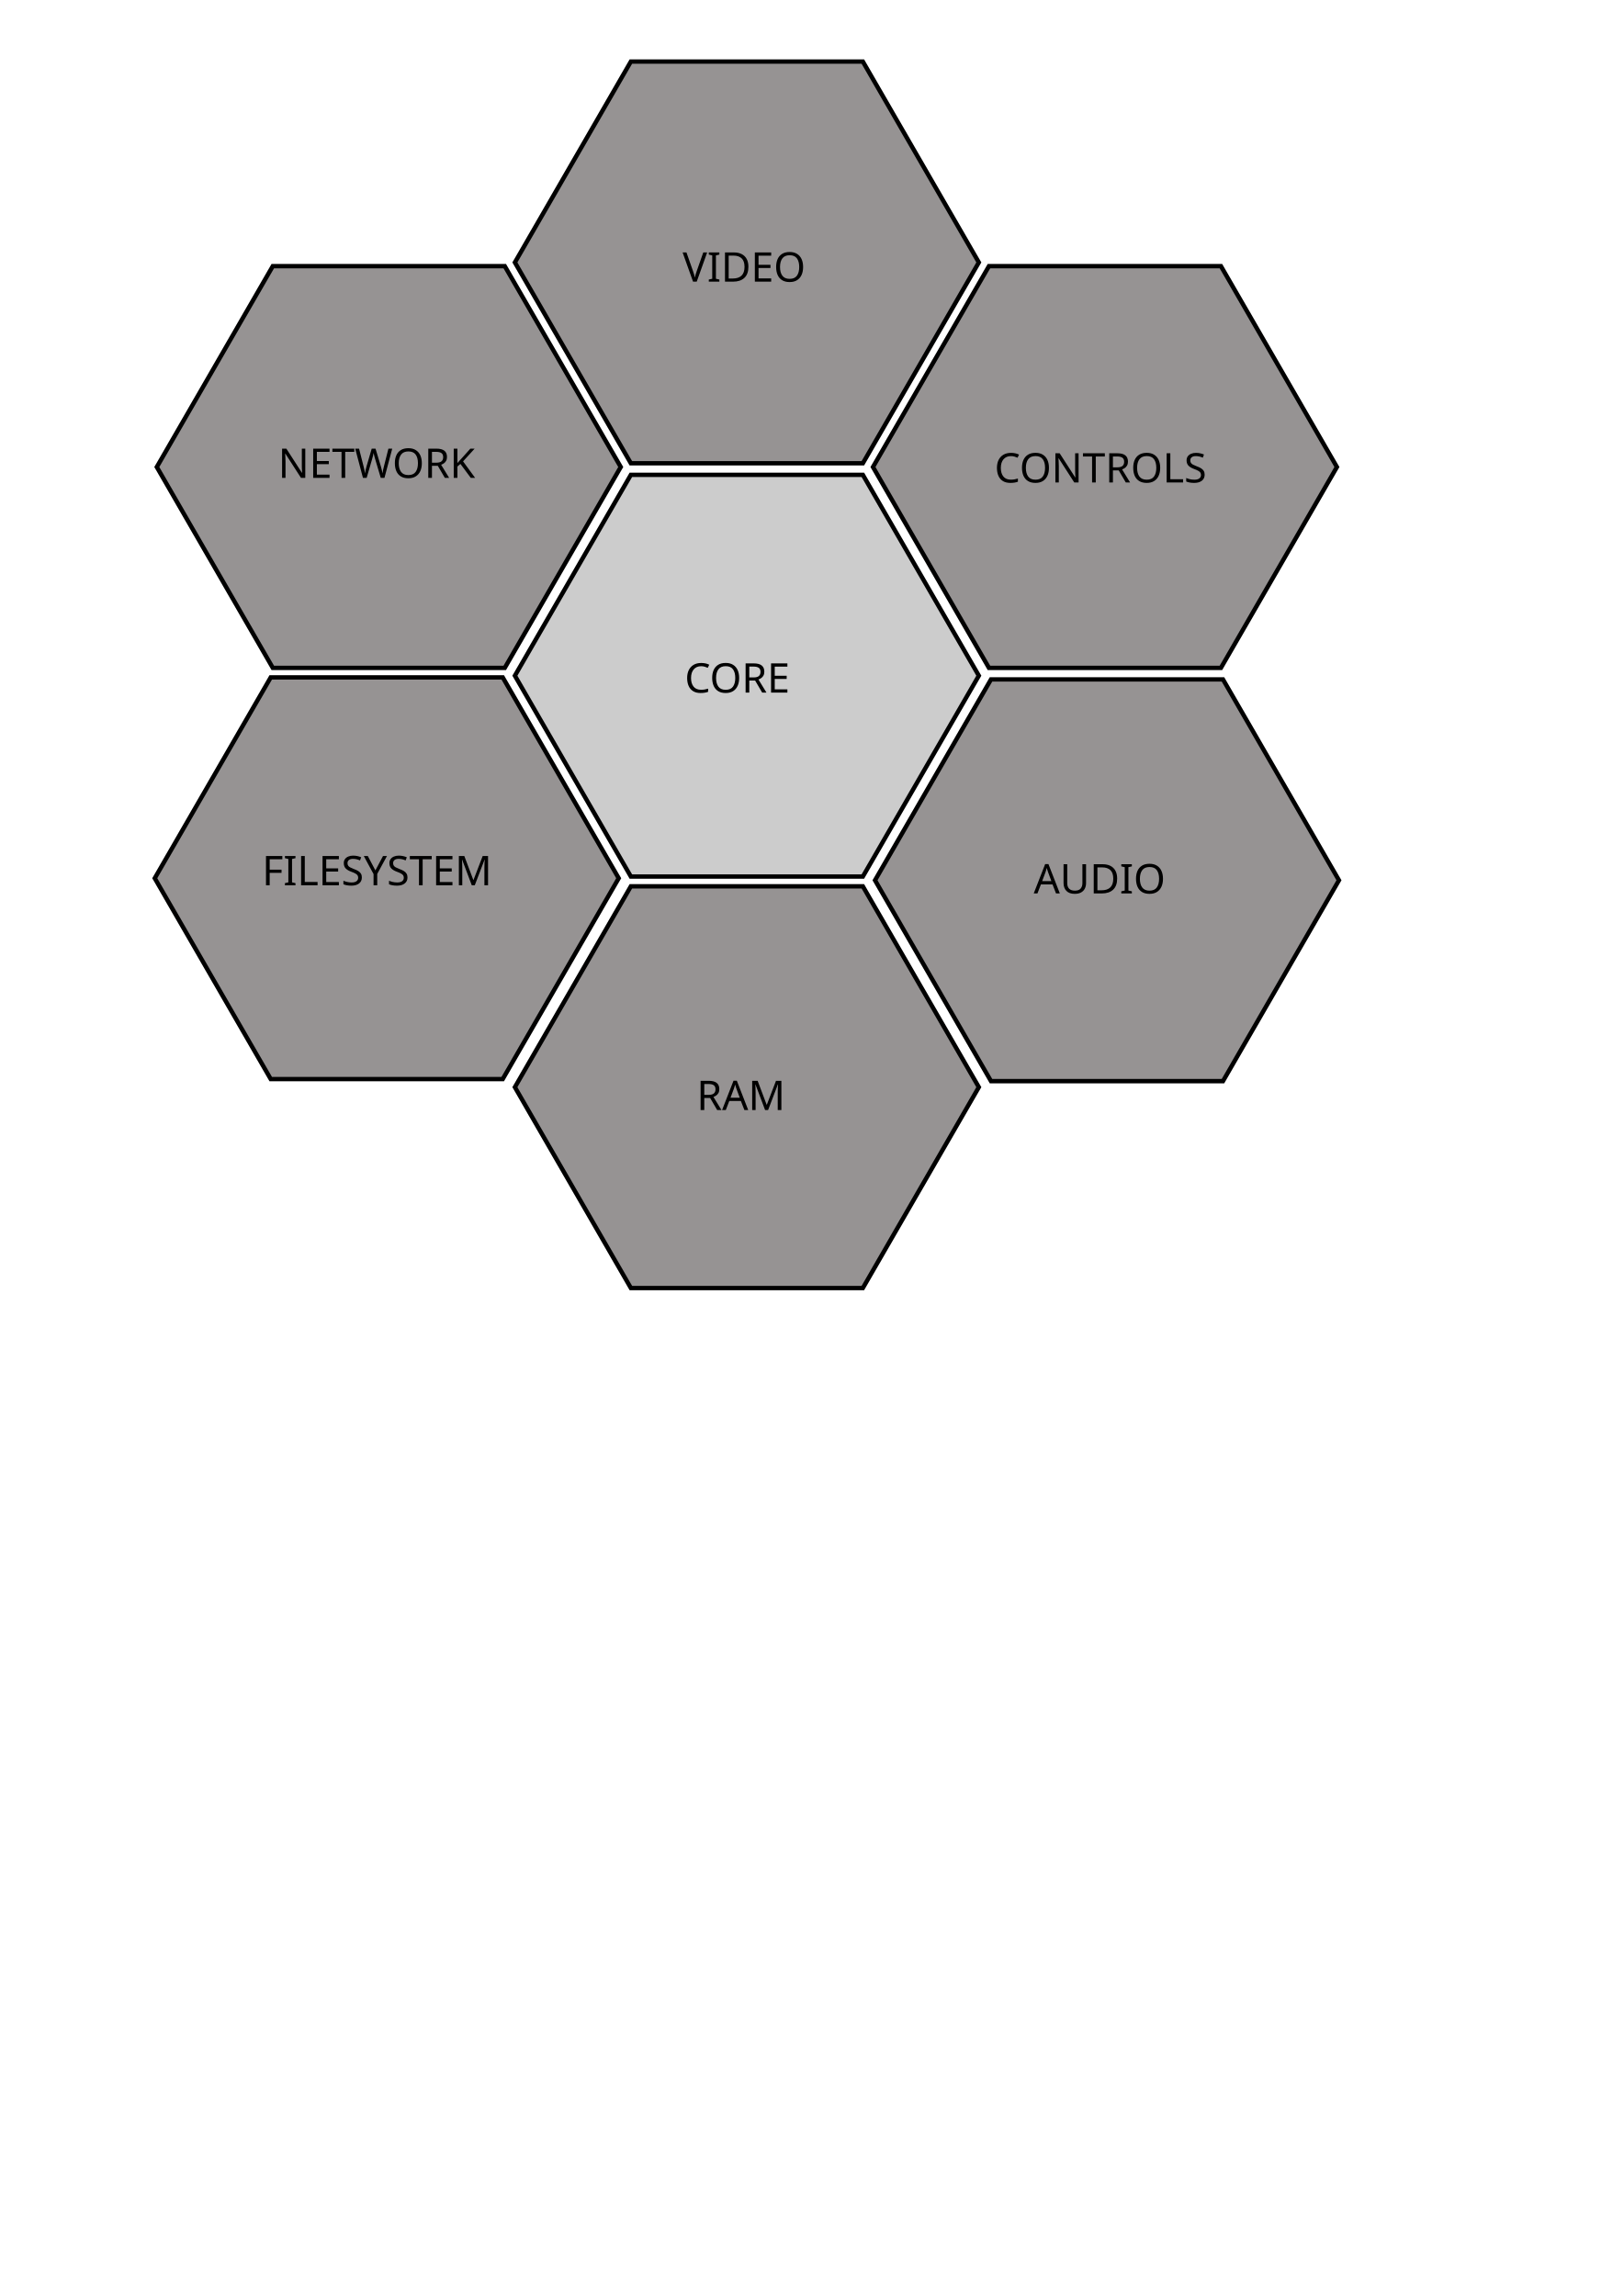
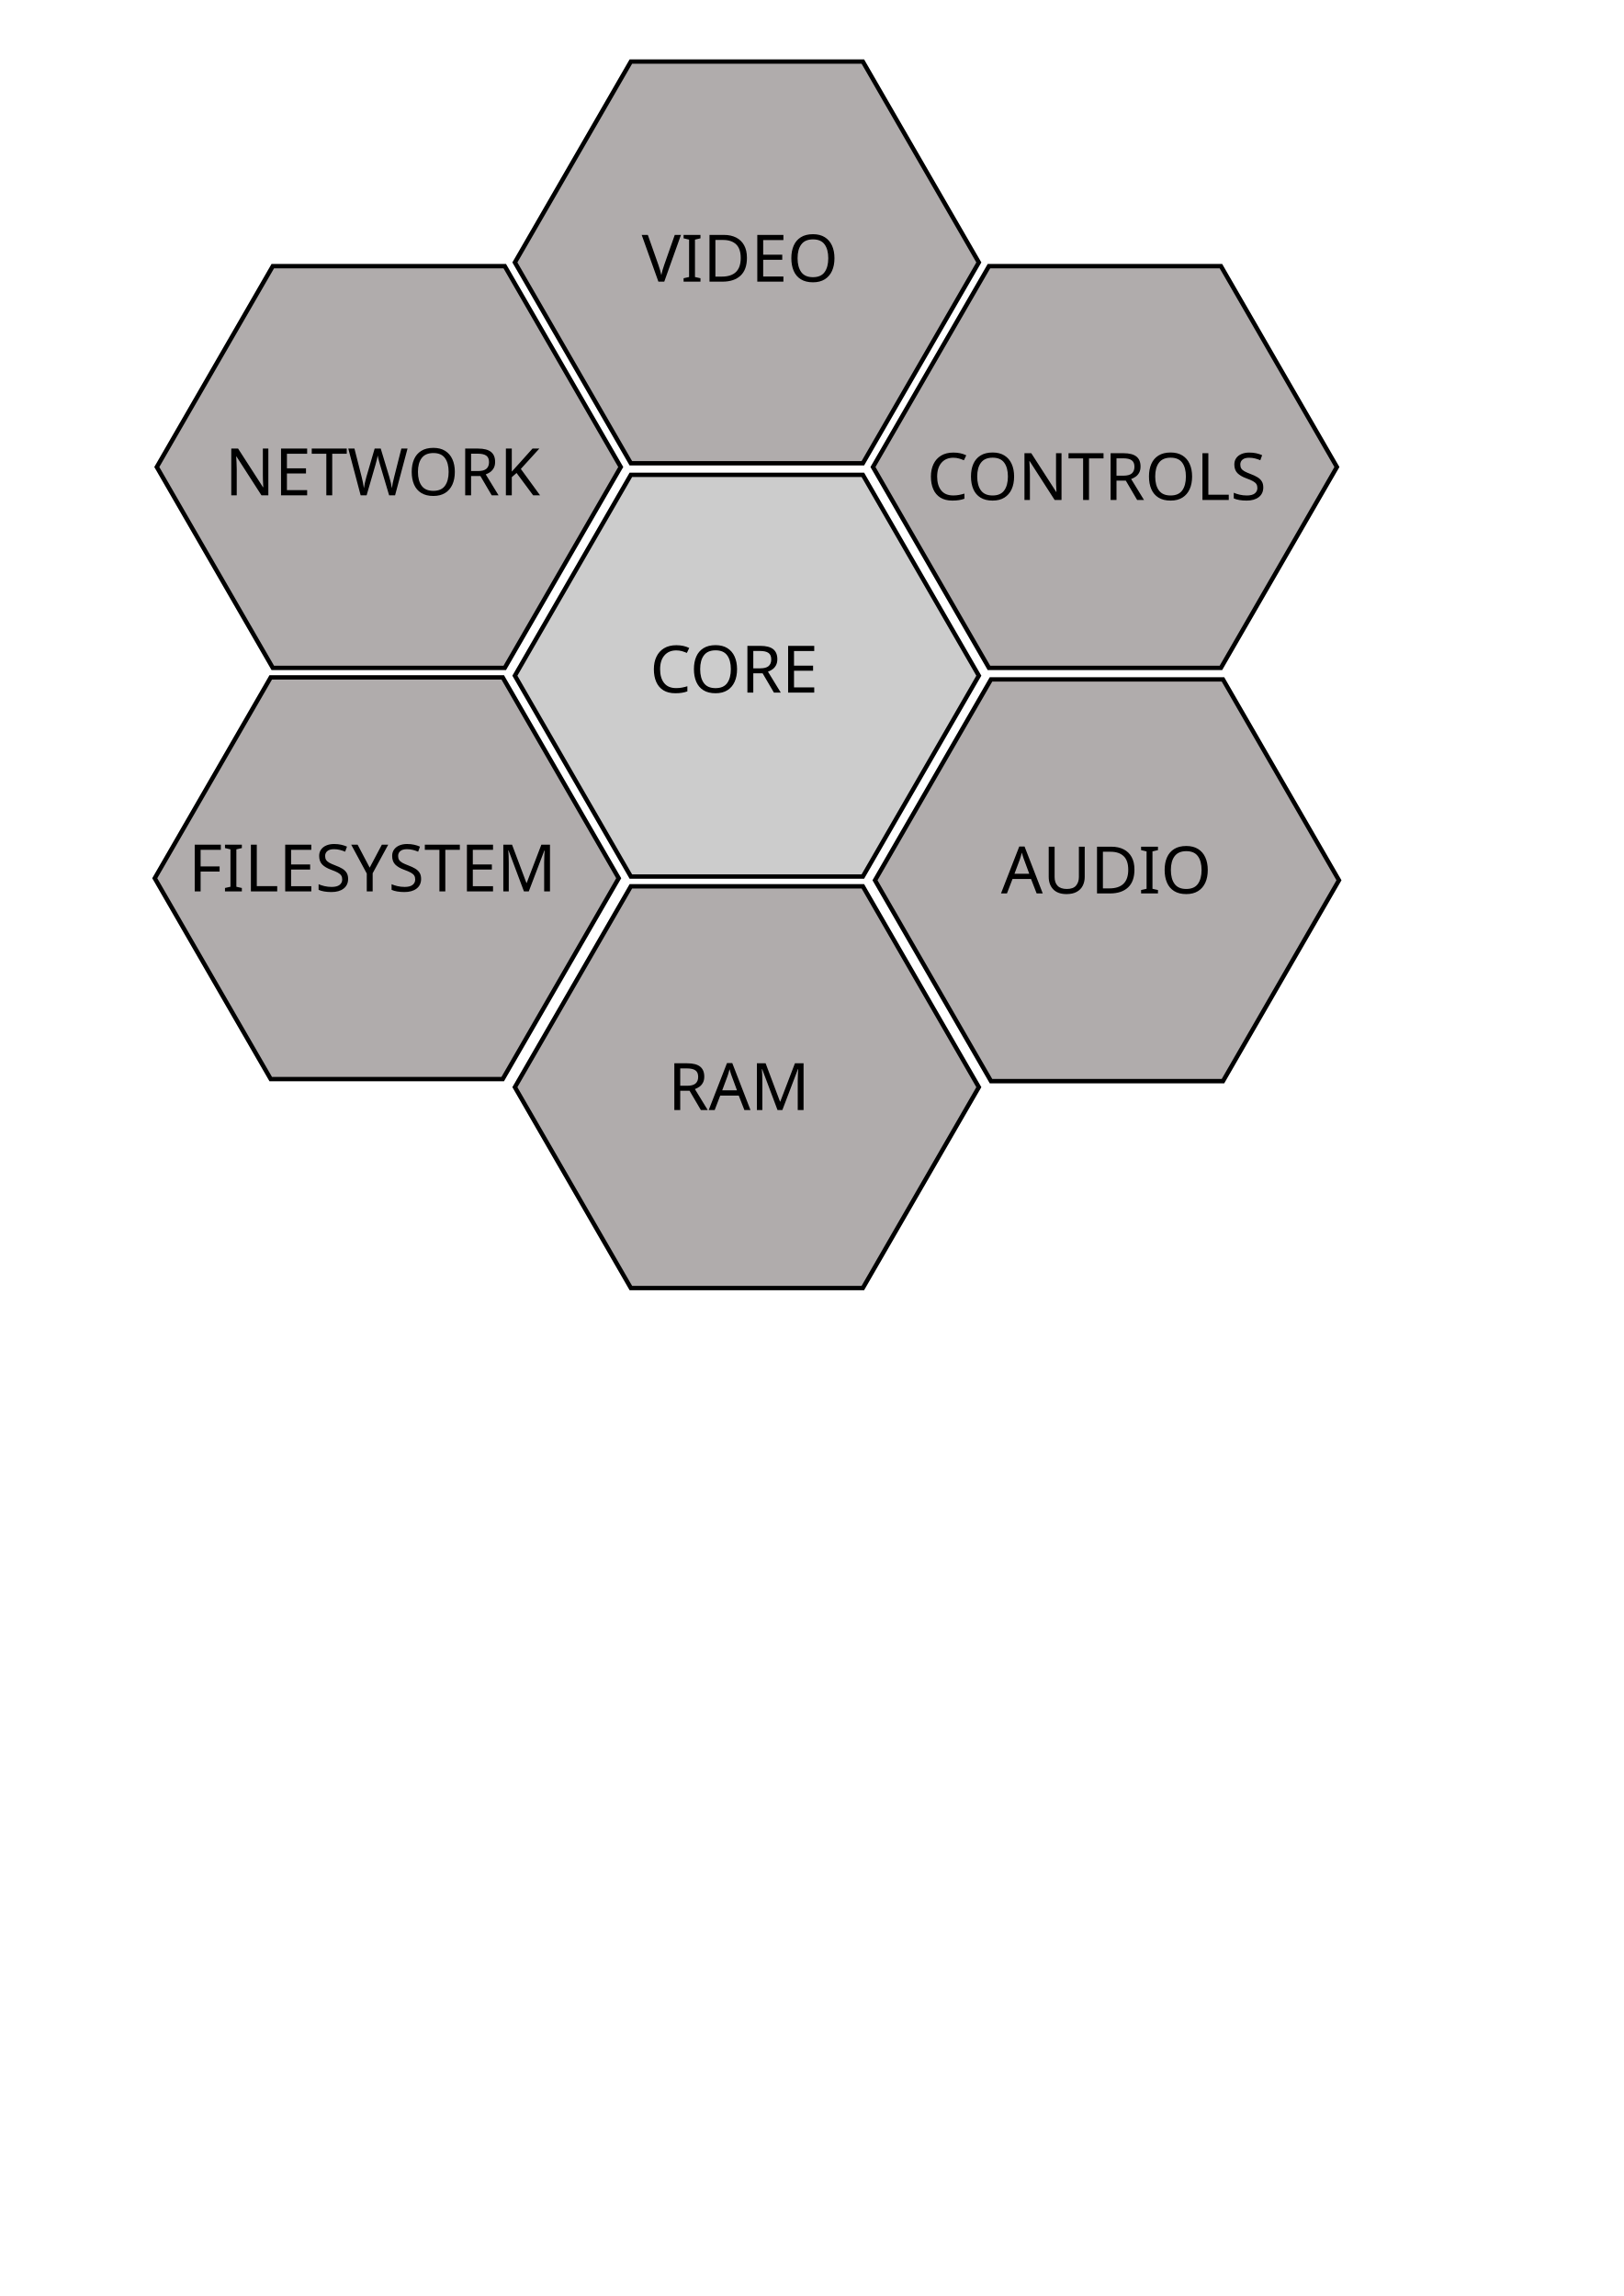
<svg xmlns="http://www.w3.org/2000/svg" width="210mm" height="297mm" viewBox="0 0 744.094 1052.362" id="svg2" version="1.1">
  <defs id="defs4" />
  <g id="layer1">
    <path style="fill:#cccccc;fill-opacity:1;stroke:#000000;stroke-width:2;stroke-linecap:butt;stroke-miterlimit:4;stroke-dasharray:none;stroke-dashoffset:0;stroke-opacity:1" id="path4138" d="m 395.417,401.765 -106.309,0 -53.154,-92.066 53.154,-92.066 106.309,0 53.154,92.066 z" />
-     <path style="fill:#969393;fill-opacity:1;stroke:#000000;stroke-width:2;stroke-linecap:butt;stroke-miterlimit:4;stroke-dasharray:none;stroke-dashoffset:0;stroke-opacity:1" id="path4138-6" d="m 559.516,306.119 -106.309,-10e-6 -53.154,-92.066 53.154,-92.066 106.309,1e-5 53.154,92.066 z" />
-     <path style="fill:#969393;fill-opacity:1;stroke:#000000;stroke-width:2;stroke-linecap:butt;stroke-miterlimit:4;stroke-dasharray:none;stroke-dashoffset:0;stroke-opacity:1" id="path4138-8" d="m 560.454,495.535 -106.309,0 -53.154,-92.066 53.154,-92.066 106.309,0 53.154,92.066 z" />
-     <path style="fill:#969393;fill-opacity:1;stroke:#000000;stroke-width:2;stroke-linecap:butt;stroke-miterlimit:4;stroke-dasharray:none;stroke-dashoffset:0;stroke-opacity:1" id="path4138-4" d="m 395.417,590.368 -106.309,0 -53.154,-92.066 53.154,-92.066 106.309,1e-5 53.154,92.066 z" />
-     <path style="fill:#969393;fill-opacity:1;stroke:#000000;stroke-width:2;stroke-linecap:butt;stroke-miterlimit:4;stroke-dasharray:none;stroke-dashoffset:0;stroke-opacity:1" id="path4138-9" d="m 230.381,494.598 -106.309,0 -53.154,-92.066 53.154,-92.066 106.309,1e-5 53.154,92.066 z" />
-     <path style="fill:#969393;fill-opacity:1;stroke:#000000;stroke-width:2;stroke-linecap:butt;stroke-miterlimit:4;stroke-dasharray:none;stroke-dashoffset:0;stroke-opacity:1" id="path4138-0" d="m 231.319,306.119 -106.309,-10e-6 -53.154,-92.066 53.154,-92.066 106.309,10e-6 53.154,92.066 z" />
-     <path style="fill:#969393;fill-opacity:1;stroke:#000000;stroke-width:2;stroke-linecap:butt;stroke-miterlimit:4;stroke-dasharray:none;stroke-dashoffset:0;stroke-opacity:1" id="path4138-06" d="m 395.417,212.348 -106.309,0 -53.154,-92.066 53.154,-92.066 106.309,6e-6 53.154,92.066 z" />
-     <text xml:space="preserve" style="font-style:normal;font-weight:normal;line-height:0%;font-family:sans-serif;letter-spacing:0px;word-spacing:0px;fill:#000000;fill-opacity:1;stroke:none;stroke-width:1px;stroke-linecap:butt;stroke-linejoin:miter;stroke-opacity:1" x="313.758" y="317.45" id="text4185">
-       <tspan id="tspan4187" x="313.758" y="317.45" style="font-size:18.75px;line-height:1.25;font-family:sans-serif">CORE</tspan>
+     <path style="fill:#b0acac;fill-opacity:1;stroke:#000000;stroke-width:2;stroke-linecap:butt;stroke-miterlimit:4;stroke-dasharray:none;stroke-dashoffset:0;stroke-opacity:1" id="path4138-6" d="m 559.516,306.119 -106.309,-10e-6 -53.154,-92.066 53.154,-92.066 106.309,1e-5 53.154,92.066 z" />
+     <path style="fill:#b0acac;fill-opacity:1;stroke:#000000;stroke-width:2;stroke-linecap:butt;stroke-miterlimit:4;stroke-dasharray:none;stroke-dashoffset:0;stroke-opacity:1" id="path4138-8" d="m 560.454,495.535 -106.309,0 -53.154,-92.066 53.154,-92.066 106.309,0 53.154,92.066 z" />
+     <path style="fill:#b0acac;fill-opacity:1;stroke:#000000;stroke-width:2;stroke-linecap:butt;stroke-miterlimit:4;stroke-dasharray:none;stroke-dashoffset:0;stroke-opacity:1" id="path4138-4" d="m 395.417,590.368 -106.309,0 -53.154,-92.066 53.154,-92.066 106.309,1e-5 53.154,92.066 z" />
+     <path style="fill:#b0acac;fill-opacity:1;stroke:#000000;stroke-width:2;stroke-linecap:butt;stroke-miterlimit:4;stroke-dasharray:none;stroke-dashoffset:0;stroke-opacity:1" id="path4138-9" d="m 230.381,494.598 -106.309,0 -53.154,-92.066 53.154,-92.066 106.309,1e-5 53.154,92.066 z" />
+     <path style="fill:#b0acac;fill-opacity:1;stroke:#000000;stroke-width:2;stroke-linecap:butt;stroke-miterlimit:4;stroke-dasharray:none;stroke-dashoffset:0;stroke-opacity:1" id="path4138-0" d="m 231.319,306.119 -106.309,-10e-6 -53.154,-92.066 53.154,-92.066 106.309,10e-6 53.154,92.066 z" />
+     <path style="fill:#b0acac;fill-opacity:1;stroke:#000000;stroke-width:2;stroke-linecap:butt;stroke-miterlimit:4;stroke-dasharray:none;stroke-dashoffset:0;stroke-opacity:1" id="path4138-06" d="m 395.417,212.348 -106.309,0 -53.154,-92.066 53.154,-92.066 106.309,6e-6 53.154,92.066 z" />
+     <text xml:space="preserve" style="font-style:normal;font-weight:normal;font-size:30px;line-height:0%;font-family:sans-serif;letter-spacing:0px;word-spacing:0px;fill:#000000;fill-opacity:1;stroke:none;stroke-width:1px;stroke-linecap:butt;stroke-linejoin:miter;stroke-opacity:1" x="297.817" y="317.45" id="text4185">
+       <tspan id="tspan4187" x="297.817" y="317.45" style="font-size:30px;line-height:1.25;font-family:sans-serif">CORE</tspan>
    </text>
-     <text xml:space="preserve" style="font-style:normal;font-weight:normal;line-height:0%;font-family:sans-serif;letter-spacing:0px;word-spacing:0px;fill:#000000;fill-opacity:1;stroke:none;stroke-width:1px;stroke-linecap:butt;stroke-linejoin:miter;stroke-opacity:1" x="312.82" y="129.095" id="text4189">
-       <tspan id="tspan4191" x="312.82" y="129.095" style="font-size:18.75px;line-height:1.25;font-family:sans-serif">VIDEO</tspan>
+     <text xml:space="preserve" style="font-style:normal;font-weight:normal;font-size:30px;line-height:0%;font-family:sans-serif;letter-spacing:0px;word-spacing:0px;fill:#000000;fill-opacity:1;stroke:none;stroke-width:1px;stroke-linecap:butt;stroke-linejoin:miter;stroke-opacity:1" x="294.066" y="129.095" id="text4189">
+       <tspan id="tspan4191" x="294.066" y="129.095" style="font-size:30px;line-height:1.25;font-family:sans-serif">VIDEO</tspan>
    </text>
-     <text xml:space="preserve" style="font-style:normal;font-weight:normal;line-height:0%;font-family:sans-serif;letter-spacing:0px;word-spacing:0px;fill:#000000;fill-opacity:1;stroke:none;stroke-width:1px;stroke-linecap:butt;stroke-linejoin:miter;stroke-opacity:1" x="455.725" y="221.149" id="text4189-1">
-       <tspan id="tspan4191-0" x="455.725" y="221.149" style="font-size:18.75px;line-height:1.25;font-family:sans-serif">CONTROLS</tspan>
+     <text xml:space="preserve" style="font-style:normal;font-weight:normal;font-size:30px;line-height:0%;font-family:sans-serif;letter-spacing:0px;word-spacing:0px;fill:#000000;fill-opacity:1;stroke:none;stroke-width:1px;stroke-linecap:butt;stroke-linejoin:miter;stroke-opacity:1" x="424.78" y="229.149" id="text4189-1">
+       <tspan id="tspan4191-0" x="424.78" y="229.149" style="font-size:30px;line-height:1.25;font-family:sans-serif">CONTROLS</tspan>
    </text>
-     <text xml:space="preserve" style="font-style:normal;font-weight:normal;line-height:0%;font-family:sans-serif;letter-spacing:0px;word-spacing:0px;fill:#000000;fill-opacity:1;stroke:none;stroke-width:1px;stroke-linecap:butt;stroke-linejoin:miter;stroke-opacity:1" x="473.725" y="409.503" id="text4189-8">
-       <tspan id="tspan4191-9" x="473.725" y="409.503" style="font-size:18.75px;line-height:1.25;font-family:sans-serif">AUDIO</tspan>
+     <text xml:space="preserve" style="font-style:normal;font-weight:normal;font-size:30px;line-height:0%;font-family:sans-serif;letter-spacing:0px;word-spacing:0px;fill:#000000;fill-opacity:1;stroke:none;stroke-width:1px;stroke-linecap:butt;stroke-linejoin:miter;stroke-opacity:1" x="458.721" y="409.503" id="text4189-8">
+       <tspan id="tspan4191-9" x="458.721" y="409.503" style="font-size:30px;line-height:1.25;font-family:sans-serif">AUDIO</tspan>
    </text>
-     <text xml:space="preserve" style="font-style:normal;font-weight:normal;line-height:0%;font-family:sans-serif;letter-spacing:0px;word-spacing:0px;fill:#000000;fill-opacity:1;stroke:none;stroke-width:1px;stroke-linecap:butt;stroke-linejoin:miter;stroke-opacity:1" x="319.25" y="508.776" id="text4189-15">
-       <tspan id="tspan4191-4" x="319.25" y="508.776" style="font-size:18.75px;line-height:1.25;font-family:sans-serif">RAM</tspan>
+     <text xml:space="preserve" style="font-style:normal;font-weight:normal;font-size:30px;line-height:0%;font-family:sans-serif;letter-spacing:0px;word-spacing:0px;fill:#000000;fill-opacity:1;stroke:none;stroke-width:1px;stroke-linecap:butt;stroke-linejoin:miter;stroke-opacity:1" x="306.122" y="508.776" id="text4189-15">
+       <tspan id="tspan4191-4" x="306.122" y="508.776" style="font-size:30px;line-height:1.25;font-family:sans-serif">RAM</tspan>
    </text>
-     <text xml:space="preserve" style="font-style:normal;font-weight:normal;line-height:0%;font-family:sans-serif;letter-spacing:0px;word-spacing:0px;fill:#000000;fill-opacity:1;stroke:none;stroke-width:1px;stroke-linecap:butt;stroke-linejoin:miter;stroke-opacity:1" x="120.085" y="405.752" id="text4189-7">
-       <tspan id="tspan4191-8" x="120.085" y="405.752" style="font-size:18.75px;line-height:1.25;font-family:sans-serif">FILESYSTEM</tspan>
+     <text xml:space="preserve" style="font-style:normal;font-weight:normal;font-size:30px;line-height:0%;font-family:sans-serif;letter-spacing:0px;word-spacing:0px;fill:#000000;fill-opacity:1;stroke:none;stroke-width:1px;stroke-linecap:butt;stroke-linejoin:miter;stroke-opacity:1" x="86.327" y="408.566" id="text4189-7">
+       <tspan id="tspan4191-8" x="86.327" y="408.566" style="font-size:30px;line-height:1.25;font-family:sans-serif">FILESYSTEM</tspan>
    </text>
-     <text xml:space="preserve" style="font-style:normal;font-weight:normal;line-height:0%;font-family:sans-serif;letter-spacing:0px;word-spacing:0px;fill:#000000;fill-opacity:1;stroke:none;stroke-width:1px;stroke-linecap:butt;stroke-linejoin:miter;stroke-opacity:1" x="127.462" y="219.024" id="text4189-9">
-       <tspan id="tspan4191-48" x="127.462" y="219.024" style="font-size:18.75px;line-height:1.25;font-family:sans-serif">NETWORK</tspan>
+     <text xml:space="preserve" style="font-style:normal;font-weight:normal;font-size:30px;line-height:0%;font-family:sans-serif;letter-spacing:0px;word-spacing:0px;fill:#000000;fill-opacity:1;stroke:none;stroke-width:1px;stroke-linecap:butt;stroke-linejoin:miter;stroke-opacity:1" x="103.081" y="227.024" id="text4189-9">
+       <tspan id="tspan4191-48" x="103.081" y="227.024" style="font-size:30px;line-height:1.25;font-family:sans-serif">NETWORK</tspan>
    </text>
  </g>
</svg>
